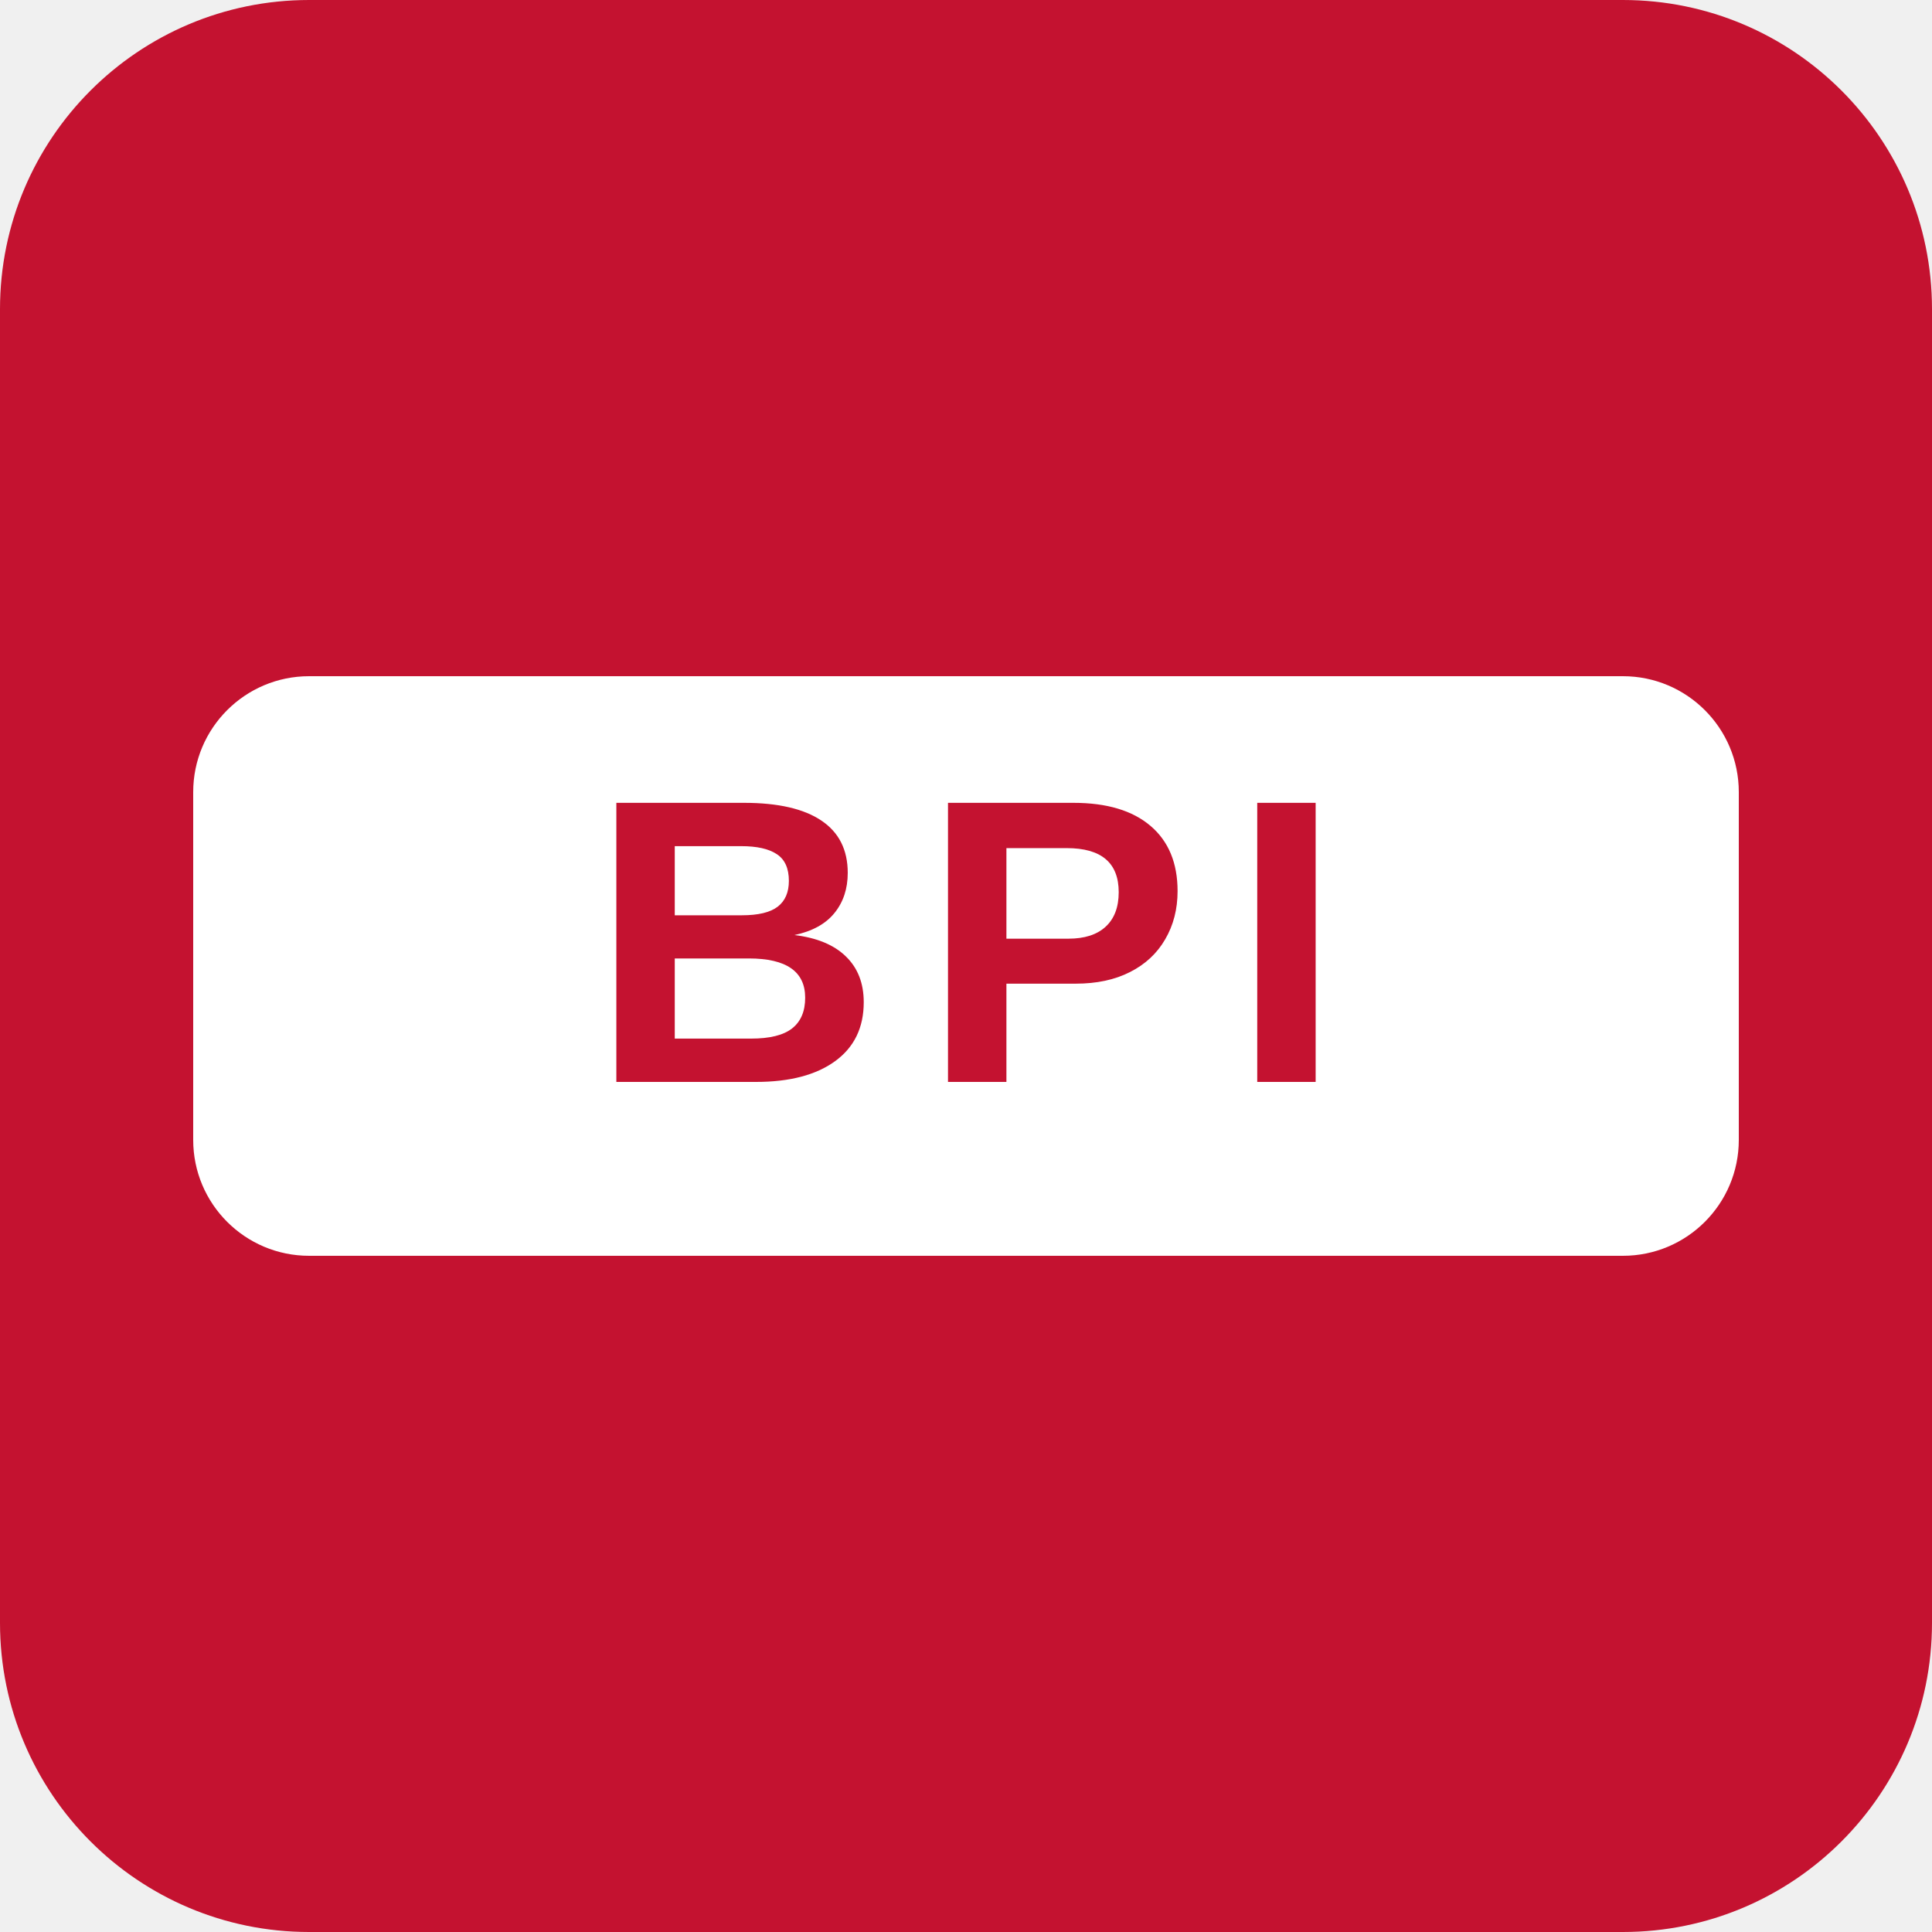
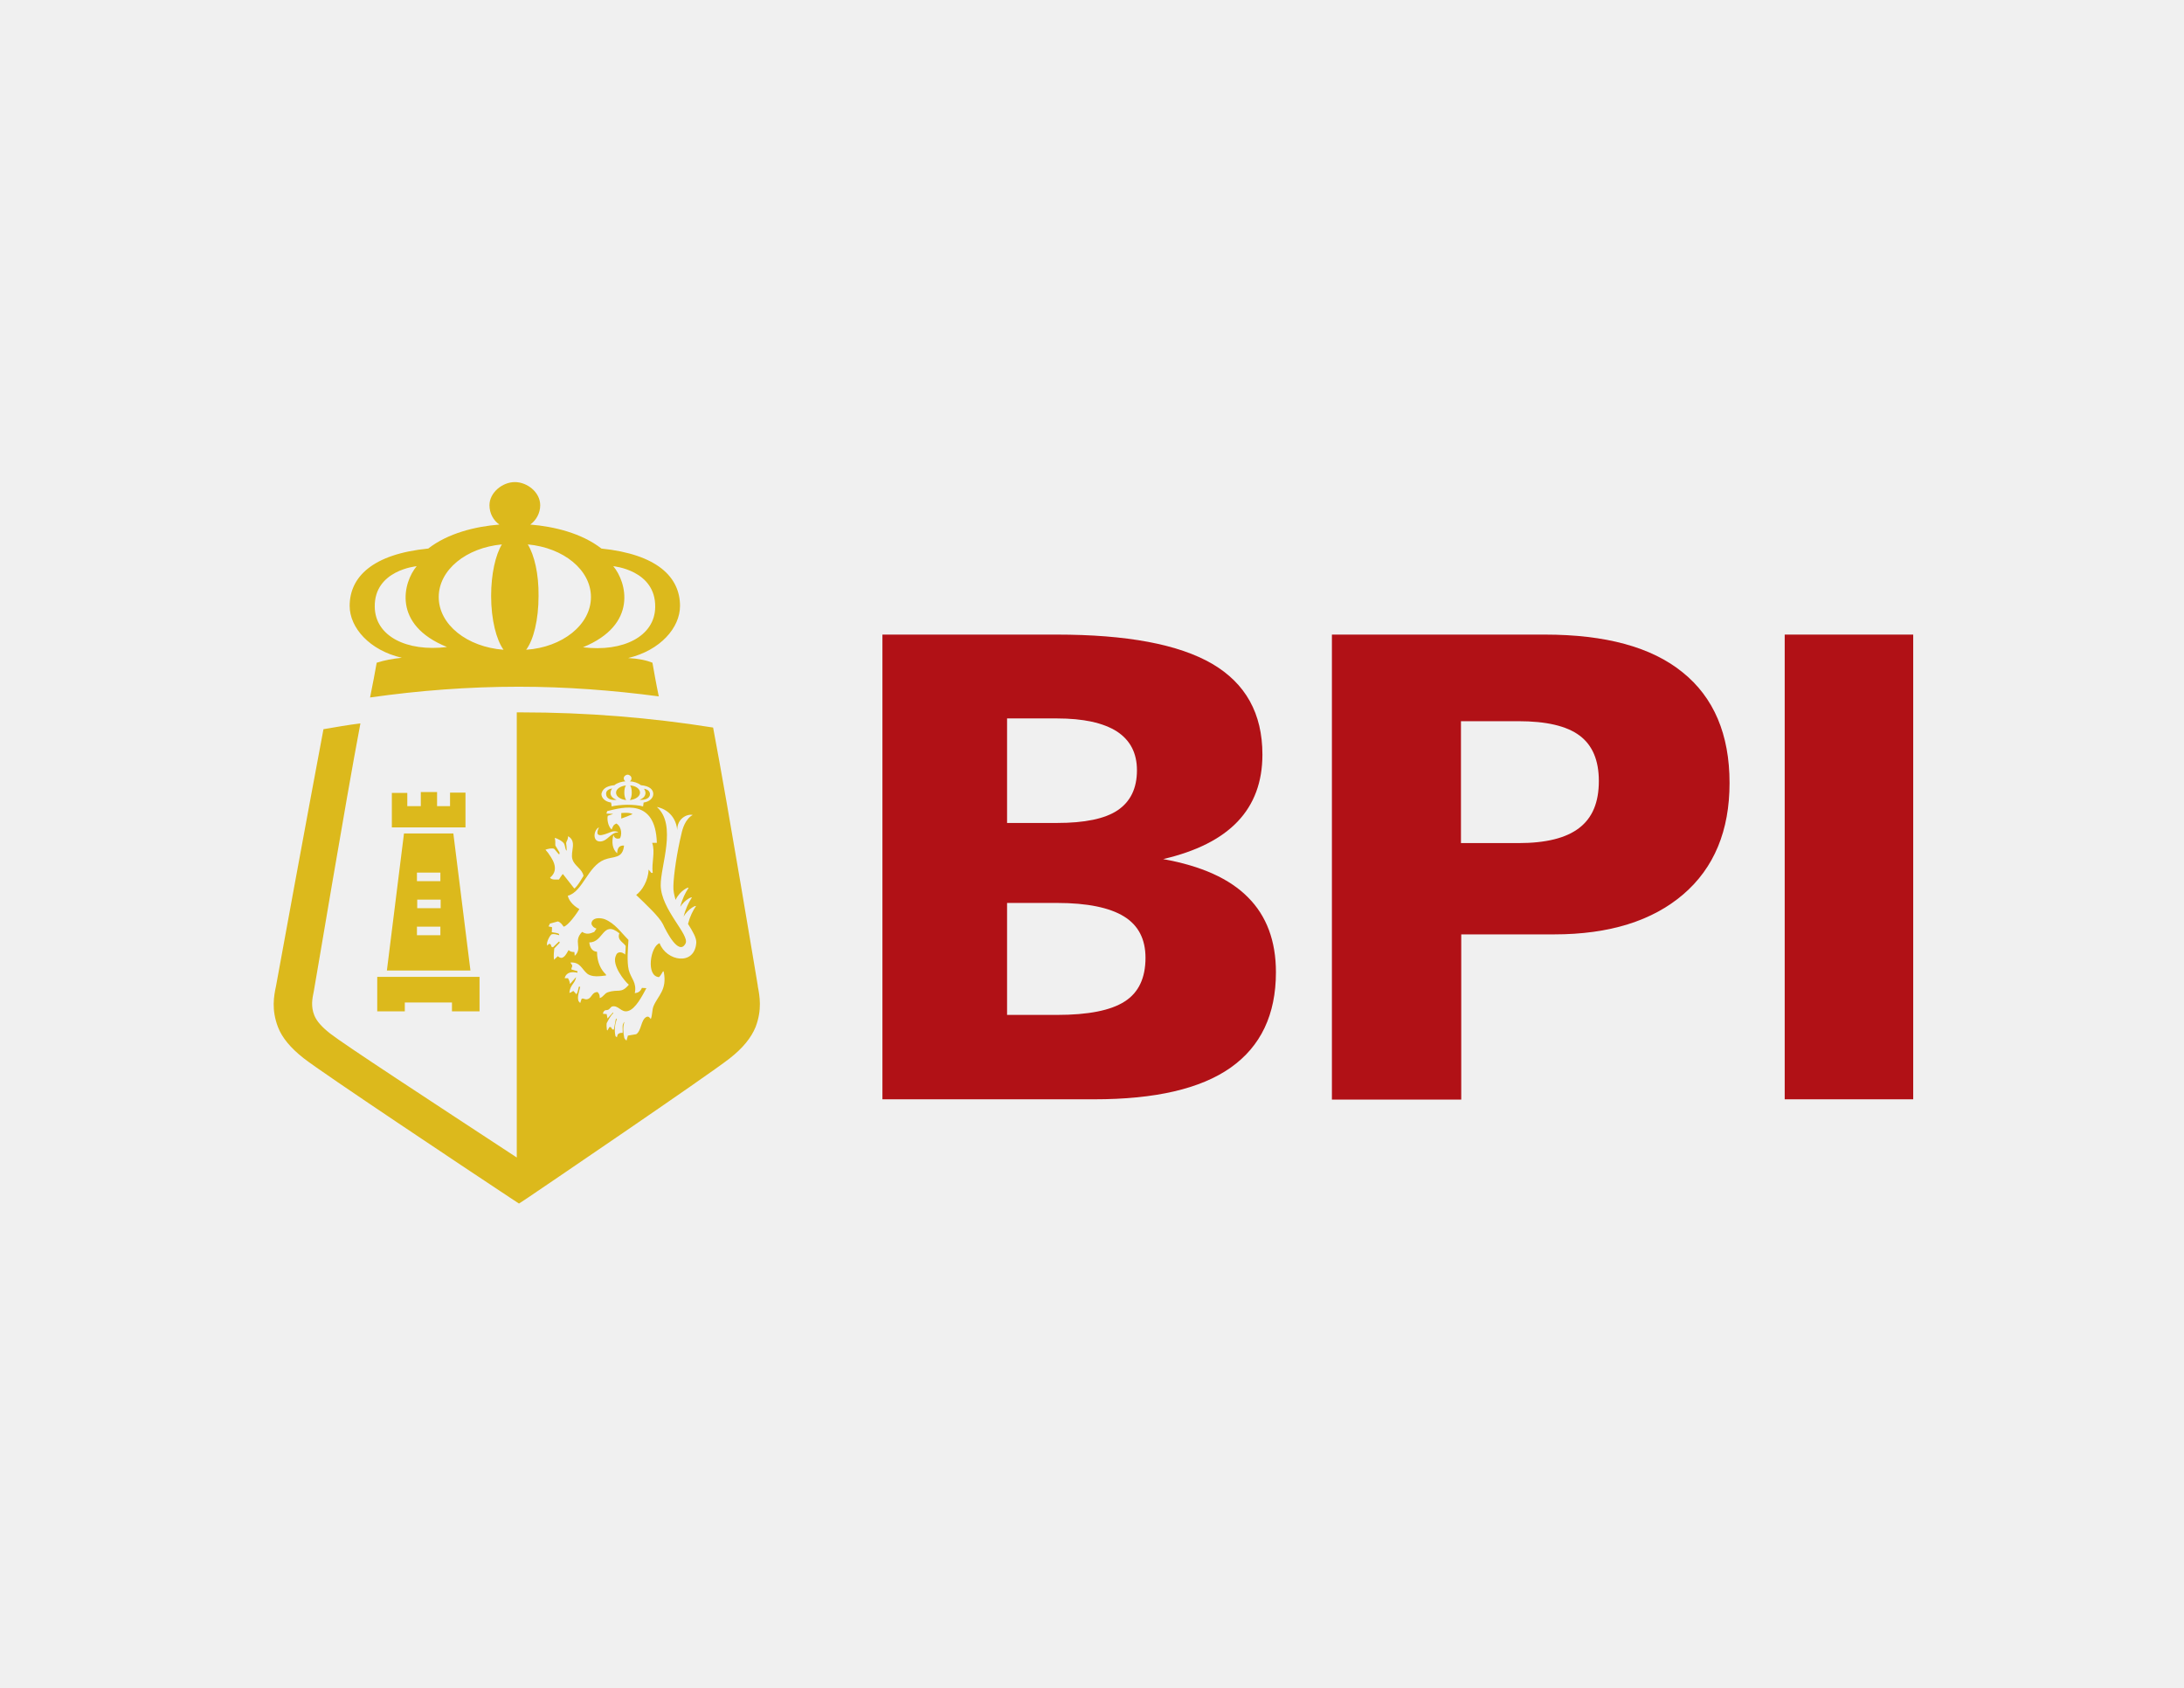
- <svg xmlns="http://www.w3.org/2000/svg" viewBox="0 0 200 200">
-   <rect width="200" height="200" rx="32" fill="#c41230" />
-   <rect x="20" y="70" width="160" height="60" rx="12" fill="#fff" />
-   <text x="100" y="112" font-family="Arial Black, Arial, sans-serif" font-size="42" font-weight="900" fill="#c41230" text-anchor="middle" letter-spacing="4">BPI</text>
+ <svg xmlns="http://www.w3.org/2000/svg" version="1.1" id="Layer_1" x="0px" y="0px" viewBox="0 0 792 612" style="enable-background:new 0 0 792 612;" xml:space="preserve">
+   <style type="text/css">
+ 	.st0{fill:#B11116;}
+ 	.st1{fill-rule:evenodd;clip-rule:evenodd;fill:#DCB91C;}
+ </style>
+   <g>
+     <path class="st0" d="M320,398.6V230.1h63.2c25.4,0,44.2,3.5,56.4,10.6c12.1,7.1,18.2,18,18.2,32.9c0,9.9-3,18-9,24.3   c-6,6.3-15,10.8-27,13.6c13.9,2.5,24.1,7.1,30.8,13.9c6.7,6.7,10.1,15.8,10.1,27.1c0,15.4-5.5,26.9-16.4,34.6   c-10.9,7.7-27.4,11.5-49.5,11.5H320z M365.2,298.4h18.1c10,0,17.4-1.5,22-4.6c4.6-3.1,7-7.9,7-14.5c0-6.2-2.4-10.9-7.3-14.1   c-4.9-3.1-12.1-4.7-21.7-4.7h-18.1V298.4z M365.2,368h18.1c11.3,0,19.5-1.6,24.6-4.9c5-3.2,7.5-8.5,7.5-15.8c0-6.8-2.6-11.8-7.8-15   c-5.2-3.2-13.3-4.9-24.3-4.9h-18.1V368z" />
+     <path class="st0" d="M483,398.6V230.1h77.2c22,0,38.7,4.5,50,13.7c11.3,9.1,17,22.5,17,40.1c0,17.3-5.6,30.8-16.8,40.4   c-11.2,9.6-26.8,14.5-46.8,14.5h-33.7v59.9H483z M529.8,305.7h20.8c10,0,17.3-1.8,22.1-5.5c4.8-3.7,7.1-9.3,7.1-17   c0-7.5-2.3-13-7-16.5c-4.7-3.5-12.1-5.2-22.2-5.2h-20.8V305.7z" />
+     <path class="st0" d="M647.2,398.6V230.1h46.6v168.5H647.2z" />
+     <g>
+       <g>
+         <path class="st1" d="M100.8,372.4c1.5,3.9,4.6,7.6,9.3,11.3c6.9,5.4,58.9,40,74.6,50.4l3.5,2.3l2.9-1.9     c2.7-1.8,65.9-44.7,73.6-50.8c4.7-3.7,7.7-7.4,9.3-11.3c2.4-6.3,1.5-11.2,0.8-14.8l0-0.2c-0.3-1.7-10.6-64-16.2-93.6     c-22.7-3.6-45.9-5.5-69.6-5.5c-0.5,0-1,0-1.6,0v161.4c-31.7-20.8-62.5-40.9-67.6-44.9c-3.1-2.4-5-4.6-5.8-6.6     c-1.3-3.2-0.8-6-0.2-8.8c0.4-1.9,11.5-68.7,16.9-97.1c-4.9,0.6-8.6,1.3-13.4,2.1c-5.6,29.7-16.9,91.3-17.2,93.1     C99.3,361.2,98.4,366.1,100.8,372.4z M142.1,287.5h5.6v3.2v1.6h4.9v-5.1h5.9v5.1h4.7v-4.9h5.6V300h-26.7V287.5z M146.5,302.2     h17.9l6.2,49.7h-30.3L146.5,302.2z M136.9,354.2h37v12.5h-10v-3.2h-17.1v3.2h-10V354.2z M151.3,329.3h8.5v-3.1h-8.5V329.3z      M159.7,316.4h-8.5v3.1h8.5V316.4z M151.2,339.1h8.5V336h-8.5V339.1z M145.7,238.5c-3.5,0.4-5.9,0.8-9.1,1.8     c-0.5,2.8-1.5,8.3-2.4,12.6c17.6-2.5,35.6-3.9,53.9-3.9c17.2,0,34.1,1.3,50.8,3.5c-0.9-4.2-1.8-9.4-2.3-12.2     c-2.2-0.9-5.1-1.5-8.8-1.7c11.7-2.8,18.8-11,18.8-18.9c0-10.4-8.2-18.7-28.5-20.8c-7.2-5.6-17.2-8-25.8-8.7     c2.1-1.5,3.6-4.1,3.6-7c0-4.7-4.7-8.4-9.2-8.4c-4.5,0-9.2,3.8-9.2,8.4c0,2.9,1.4,5.5,3.6,7c-8.7,0.7-18.6,3.1-25.8,8.7     c-20.2,2-28.5,10.3-28.5,20.8C126.8,227.6,134,235.8,145.7,238.5z M222.4,205.3c0,0,15.4,1.4,15.2,14.8     c-0.1,10.6-11.6,16.4-26.2,14.6C231.5,226.5,227.2,211,222.4,205.3z M191.4,197.4c12.9,1.2,22.9,9.2,22.9,19.1     c0,10-10.3,18.2-23.5,19.1c2.7-3.6,4.5-10.9,4.5-19.5C195.4,208.2,193.8,201.3,191.4,197.4z M182,197.4     c-2.3,3.8-3.9,10.7-3.9,18.7c0,8.6,1.9,15.9,4.5,19.5c-13.2-1-23.5-9.1-23.5-19.1C159.1,206.6,169.1,198.6,182,197.4z      M151.1,205.3c-4.8,5.7-9.1,21.2,11,29.3c-14.6,1.8-26.1-3.9-26.2-14.6C135.7,206.7,151.1,205.3,151.1,205.3z M227.2,377.3     c0.2-0.6,0.3-1.2,0.5-1.8c1-0.2,2-0.3,3-0.5c1.9-1.2,1.7-5.1,3.6-6.2c0.9-0.5,1.3,0.2,1.7,0.7c0.6-1.3,0.4-3.2,1-4.7     c1.6-3.8,5-5.9,3.7-12.4c-0.1-0.1-0.2-0.2-0.2-0.3c-0.6,0.9-0.8,1.5-1.5,2.2c-4.9-0.3-3.1-11.3,0.2-12.3     c2.4,6.5,12.7,8.4,13.3-0.2c0.1-1.7-1.3-4.1-3-6.8c0.7-2.7,1.8-4.9,2.8-6.3c0.6-0.8-2.8,0.7-4.4,3.7c0.7-2.9,1.9-5.3,2.9-6.8     c0.6-0.8-2.4,0.5-4.1,3.2c0.7-2.9,1.9-5.2,2.9-6.7c0.6-0.9-3.1,0.8-4.6,4.2c-0.5-1.7-0.9-3.4-0.8-5.1c0.1-4.1,1.3-12.2,2.9-18.8     c0.4-1.9,1.4-5.4,4.1-6.9c-2.1-0.5-5.7,1.4-5.6,5.5c-0.6-6-5.1-8-7.4-8.4c7.4,6.5,1.3,21.4,1.4,28.4c0.1,8.8,10.6,18,9,21.1     c-2.4,4.6-6.9-4.2-8.2-7c-1.4-2.8-6.2-7.2-9.7-10.6c2.1-1.5,4.4-5.2,4.5-9.2c0.3,0.4,0.7,0.8,1,1.2c0.1,0,0.3,0,0.5,0     c-0.5-3.7,1-7.5-0.2-10.9c0.6,0,1.1,0,1.7,0c-0.5-16.3-12.3-12.9-18-11.5c-0.1,0.3-0.2,0.6-0.3,0.9c0.8,0,1.5,0.1,2.3,0.1     c0,0.1,0,0.1,0,0.1c-0.6,0.2-1.2,0.4-1.8,0.6c-0.3,1.1,0,3.7,1.4,5c0.5-1.2,0.6-1.7,1.7-2.2c1.4,0.7,2.3,3.1,1.4,5.3     c-1,0.4-2,0.2-2.4-1c0,0-0.1,0-0.1,0c-0.6,2.4-0.4,4.9,1.4,6.5c0.1-2,0.8-2.9,2.5-2.8c-0.5,4.9-3.8,3.8-7.1,5.1     c-6.1,2.4-7.8,11.6-13.3,13.1c0.5,2.2,2.6,4,4.2,4.8c-0.8,1.5-4.2,6.2-5.7,6.4c-0.6-0.8-1.1-1.6-2.1-1.9c-1,0.3-1.9,0.5-2.9,0.8     c-0.1,0.3-0.3,0.7-0.5,1c0.4,0.1,0.8,0.2,1.3,0.3c0,0.6-0.1,1.2-0.1,1.8c0.8,0.2,1.9,0.2,2.6,0.6c0,0.2,0.1,0.3,0.1,0.5     c-0.9-0.2-1.8-0.6-2.8-0.3c-0.6,0.4-1.9,2.8-1.6,3.8c0,0.1,0,0.2,0,0.3c0.3-0.3,0.5-0.5,0.8-0.7c0.6,0.2,0.6,0.3,0.7,1     c0.2,0.1,0.4,0.2,0.6,0.3c0.7-0.7,1.5-1.4,2.2-2.1c0,0,0.1,0,0.1,0c0.1,0.1,0.1,0.3,0.2,0.4c-0.7,0.7-1.3,1.4-2,2.1     c-0.1,1.2-0.3,2.5-0.1,4.1c0.5-0.4,0.9-0.9,1.4-1.3c1.8,1.7,2.9-0.5,3.9-2.2c0.6,0.6,1.3,0.7,2.1,0.7c0,0.4,0.1,0.9,0.1,1.3     c0,0,0.1,0,0.1,0c2.9-2.8-0.8-5.2,2.6-8.6c1.6,1,2.8,0.7,4.4,0c0.3-0.4,0.5-0.8,0.8-1.2c-0.9-0.3-1.4-0.7-1.8-1.6     c0-0.6,0-0.7,0.2-1c0.7-1.5,3.2-1.3,4.6-0.8c3.7,1.5,5.9,4.8,8.6,7.5c-0.2,3.4-0.6,7.8,0.1,10.9c0.8,3.1,3,4.5,2.2,8.4     c1.4-0.1,2.1-0.8,2.6-1.9c0.5,0,1.1,0.1,1.6,0.1c-1.4,2.6-3.9,7.6-6.7,8.3c-2.5,0.7-3.5-2.4-5.9-1.6c-0.3,0.3-0.7,0.7-1,1     c-1.1,0.6-1.4-0.2-2.1,1.2c0,0.1,0,0.3,0,0.4c0.4,0,0.8,0.1,1.3,0.1c0.1,0.5,0.2,1.1,0.3,1.6c0.7-0.7,1.3-1.5,2-2.2     c0,0.1,0.1,0.2,0.1,0.3c-1,0.9-1.7,2.3-2.4,3.6c-0.1,0.9,0,1.6,0.1,2.5c0.1,0.1,0.1,0.1,0.2,0.1c0.2-0.4,0.5-0.8,0.7-1.2     c0.2,0,0.3,0,0.5,0c0.2,0.3,0.4,0.6,0.6,0.9c0.2,0,0.3,0,0.5,0c0.2-1.2,0.5-2.5,0.7-3.7c0.1-0.1,0.2-0.2,0.3-0.3     c0,0.1,0.1,0.1,0.1,0.1c-0.7,2-1,4.1-0.5,6.3c0.1,0.1,0.3,0.3,0.5,0.4c0.1-0.3,0.2-0.7,0.3-1c0.5-0.5,0.8-0.6,1.8-0.6     c0.1-1.6-0.4-3,0.7-4c-0.7,1.6-0.5,4-0.1,5.9C226.7,376.9,226.9,377.1,227.2,377.3 M225.3,296.8c0-0.7,0-1.3,0-2     c1.4-0.1,3.2-0.2,4.1,0.4C228.1,295.8,226.7,296.3,225.3,296.8z M228,357.1c0,0,0-0.1,0-0.1c-1.4-1.1-6.2-7-4.7-10.4     c0.6-1.9,2.4-1.4,3.4-0.5c0.1-1,0.2-2.1,0.2-3.1c-0.9-1.4-3.2-2.1-2.3-4.6c-6.1-4.9-5.7,3.4-10.9,3.3c0.2,1.9,1.1,3.3,2.8,3.4     c0,3.9,1.5,6.6,3.2,8.2c0,0.1,0.1,0.3,0.1,0.4c-2.3,0.3-5.2,0.7-6.9-0.7c-2-1.7-2.5-4.2-6-4c0,0.1,0,0.1,0,0.1     c0.2,0.3,0.4,0.6,0.6,0.9c0.1,0.5-0.2,0.7-0.3,1.3c0,0,0,0.1,0,0.2c0.7,0.2,1.3,0.4,2,0.6c0.1,0,0.1,0,0.2,0c0,0.2,0,0.4,0,0.6     c-1.9-0.4-3.9-0.3-4.6,1.8c0,0.1,0,0.1,0,0.2c0.4,0,0.8,0,1.2,0c0.3,0.6,0.6,1.1,0.7,2.1c0.7-0.8,1.4-1.6,2.1-2.4     c0,0,0.1,0,0.1,0c-0.4,2.2-2.2,2.8-2.4,5.5c0,0.1,0,0.1,0,0.1c0.4,0,0.9-0.4,1.4-0.7c0.4,0.4,0.8,0.8,1.1,1.2     c0.5-0.5,0.7-1.8,0.9-2.7c0.2,0,0.3,0,0.5,0c-0.3,1.6-1.2,3.6-0.6,5.2c0.2,0.2,0.4,0.5,0.6,0.7c0.2-0.5,0.3-1,0.5-1.5     c0.7-0.5,1.2,0.5,2.4,0c1.4-0.6,1.4-2.5,3.4-2.5c0.5,0.6,0.8,0.9,0.8,2.2c1.3-0.4,1.7-1.7,2.9-2.1     C224.3,358.5,225.2,360.4,228,357.1z M217.9,305.1c2.6-0.3,3.5-3.2,6.2-3.3c0-0.1,0-0.1,0-0.2c-0.7-0.1-1.2-0.3-2-0.1     c-1.3,0.3-7.3,3.6-4.9-1.5C215.3,300.8,214.6,305.4,217.9,305.1z M199.5,318.2c0,0.1,0,0.1,0,0.1c0.6,0.8,2.1,0.6,3.2,0.6     c0.4-0.6,0.8-1.3,1.3-1.9c0.1,0,0.2,0,0.2,0c1.3,1.7,2.7,3.4,4,5.1c0.1,0,0.2,0,0.2,0c1.3-1.2,2.2-2.9,3.2-4.5     c-0.4-2.5-3.3-3.6-4-6c-0.9-2.7,1.8-6.5-1.6-8.4c0,1.4-0.6,1.7-0.7,2.5c0.1,0.8,0.2,1.6,0.2,2.4c0,0.1,0,0.2,0,0.3     c0,0-0.1,0-0.1,0c-0.5-0.6-0.4-1.5-0.8-2.4c-0.4-0.9-2.5-2-3.4-2.2c0,0.1,0,0.1,0,0.2c0.3,1,0.1,1.8,0.2,2.6     c0.5,0.8,1,1.7,1.5,2.5c0,0.2,0,0.4,0,0.6c-0.1,0-0.2,0-0.3,0c-0.5-0.6-1.1-1.3-1.6-1.9c-0.8-0.4-2.4,0-3.2,0.3     c0.3,0.4,0.7,0.8,1,1.2C199.6,310.6,203.4,315,199.5,318.2z M222.8,284.7c1.1-0.9,2.7-1.3,4-1.4c-0.3-0.2-0.6-0.6-0.6-1.1     c0-0.7,0.7-1.3,1.4-1.3c0.7,0,1.4,0.6,1.4,1.3c0,0.5-0.2,0.9-0.6,1.1c1.4,0.1,2.9,0.5,4,1.4c3.2,0.3,4.5,1.6,4.5,3.2     c0,1.4-1.3,2.8-3.5,3.1c-0.1,0.5-0.1,1.1-0.2,1.4c-1.3-0.4-3.7-0.6-5.7-0.6c-1.9,0-4.6,0.3-5.7,0.6c0-0.3-0.1-0.9-0.2-1.4     c-2.2-0.3-3.5-1.7-3.5-3.1C218.4,286.3,219.6,285,222.8,284.7z M235.7,288c0-1.8-2.2-2-2.2-2c0.7,0.8,1.3,2.9-1.6,4     C234,290.2,235.7,289.4,235.7,288z M232.1,287.4c0-1.4-1.6-2.5-3.6-2.6c0.4,0.5,0.6,1.5,0.6,2.6c0,1.2-0.3,2.2-0.7,2.7     C230.4,289.9,232.1,288.8,232.1,287.4z M227.1,290.1c-0.4-0.5-0.7-1.5-0.7-2.7c0-1.1,0.2-2.1,0.6-2.6c-2,0.2-3.6,1.3-3.6,2.6     C223.4,288.8,225,289.9,227.1,290.1z M223.6,290c-3-1.1-2.3-3.3-1.6-4.1c0,0-2.3,0.2-2.2,2C219.8,289.5,221.5,290.3,223.6,290z" />
+       </g>
+     </g>
+   </g>
</svg>
